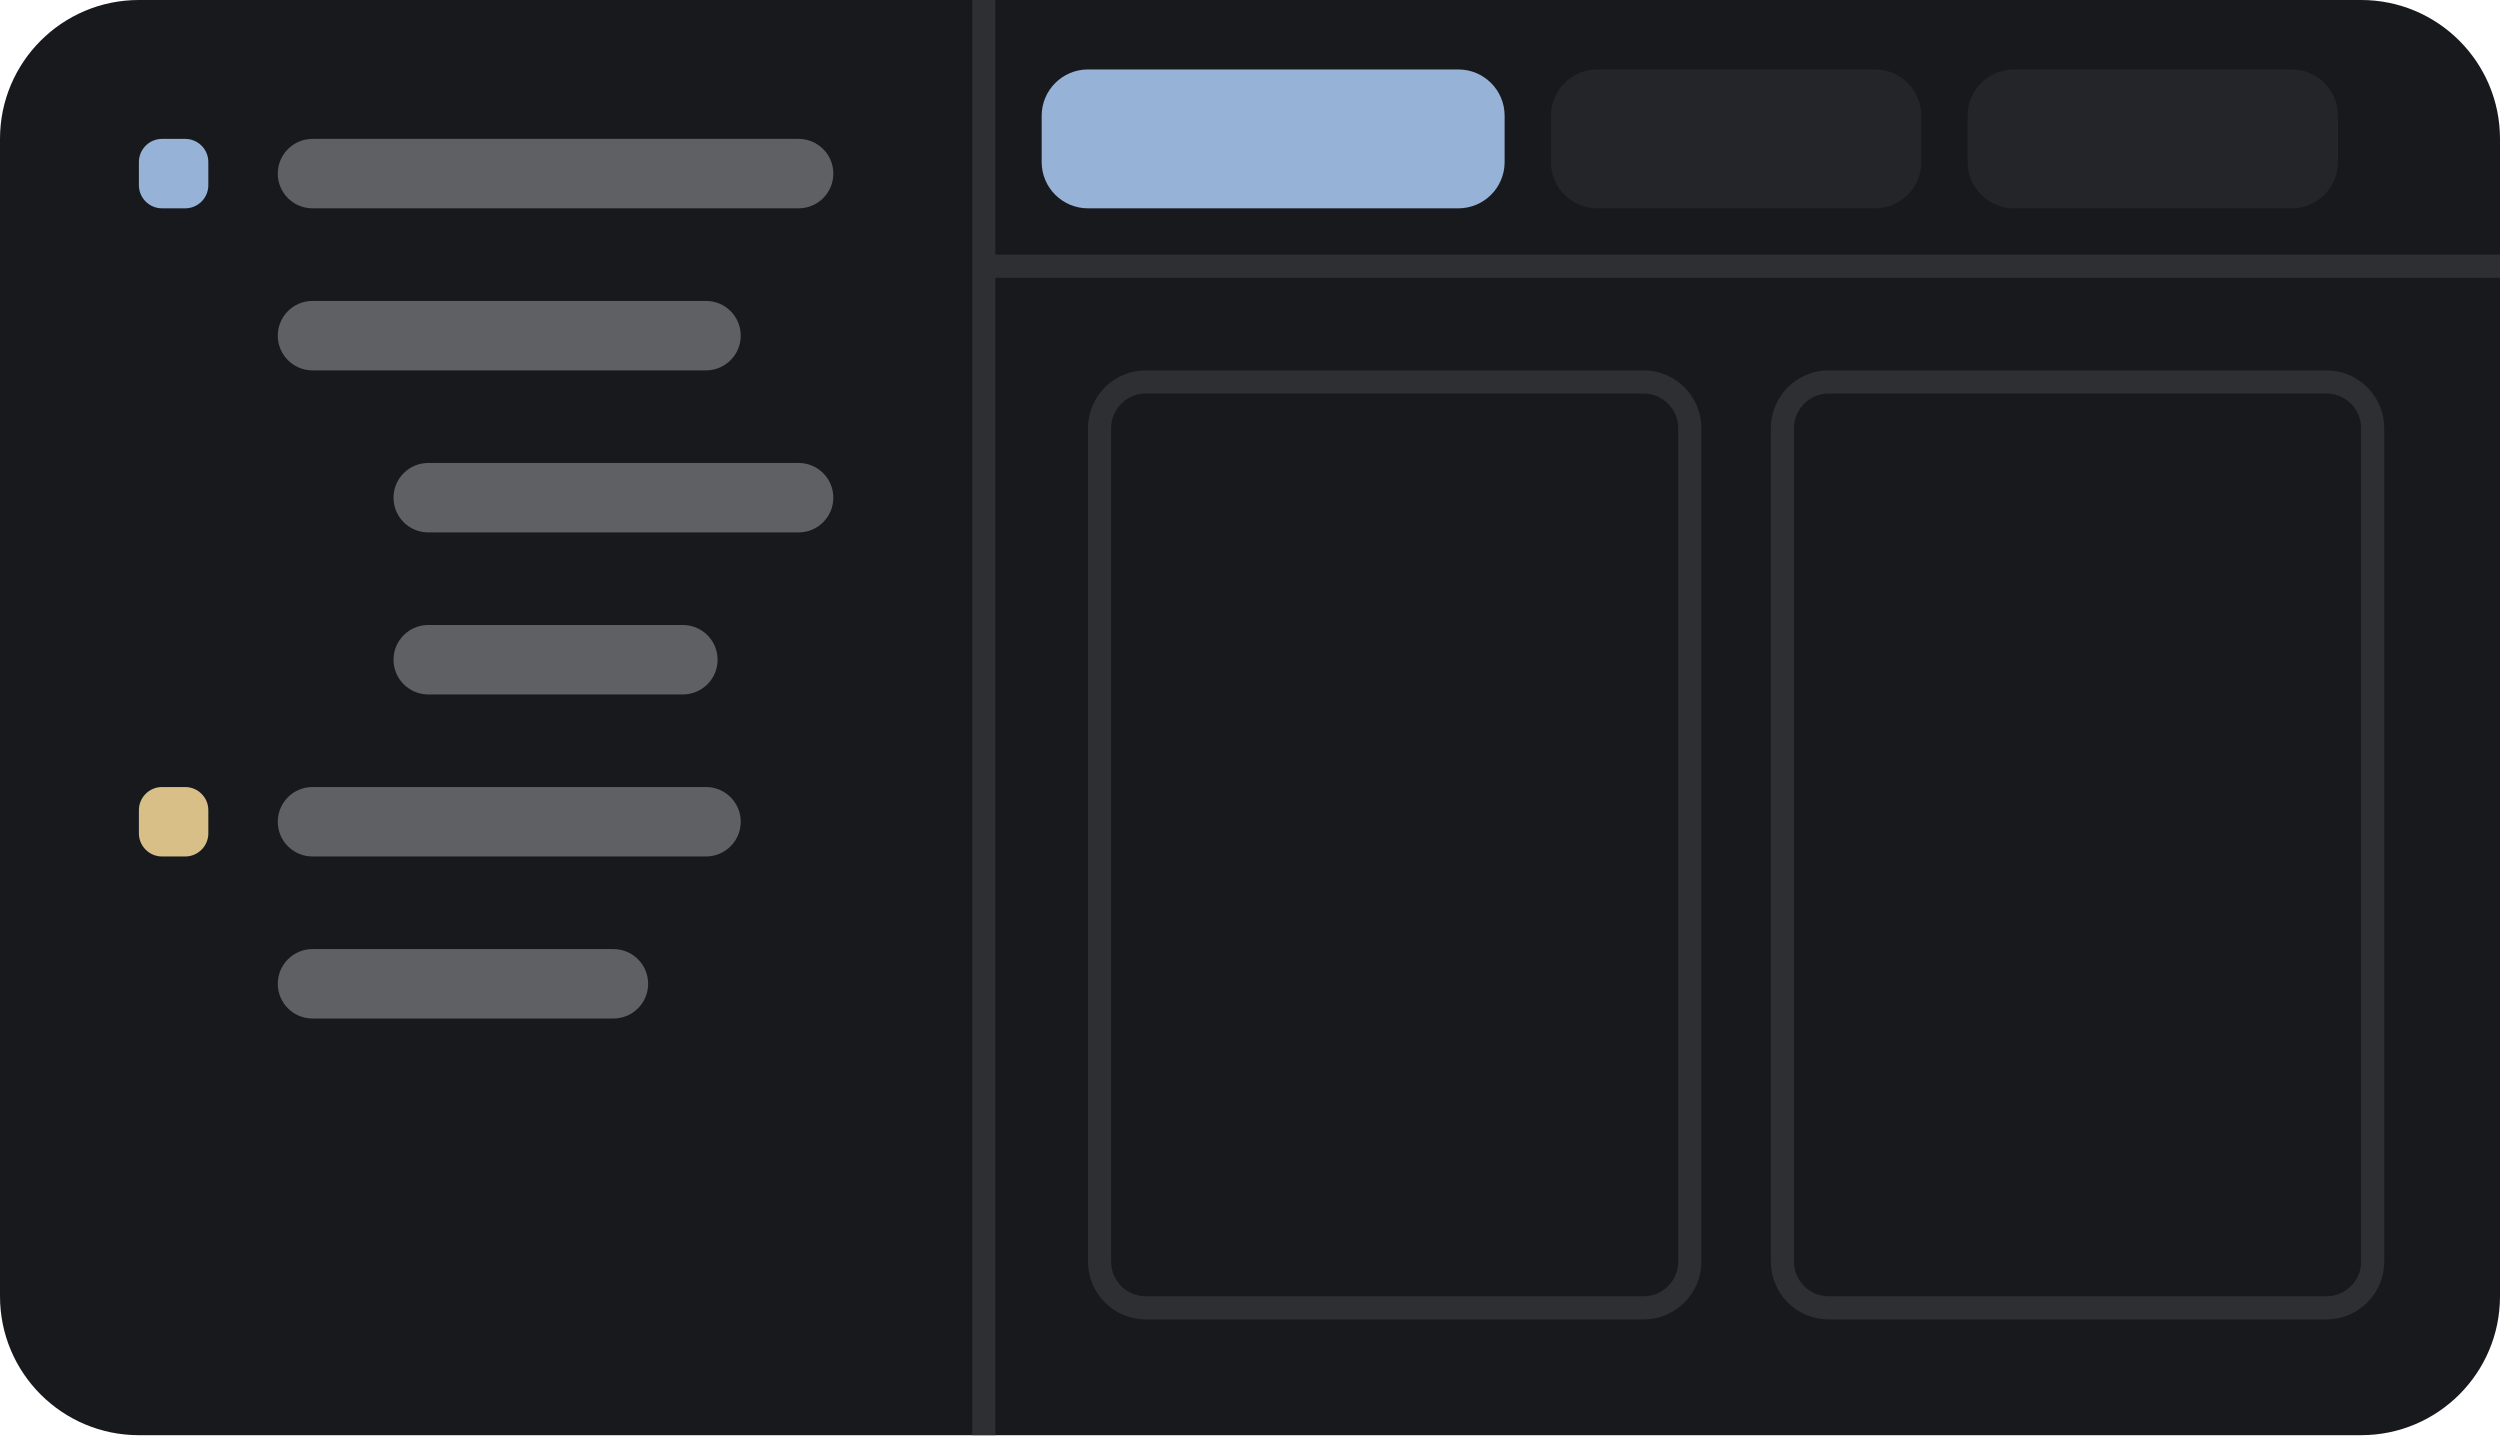
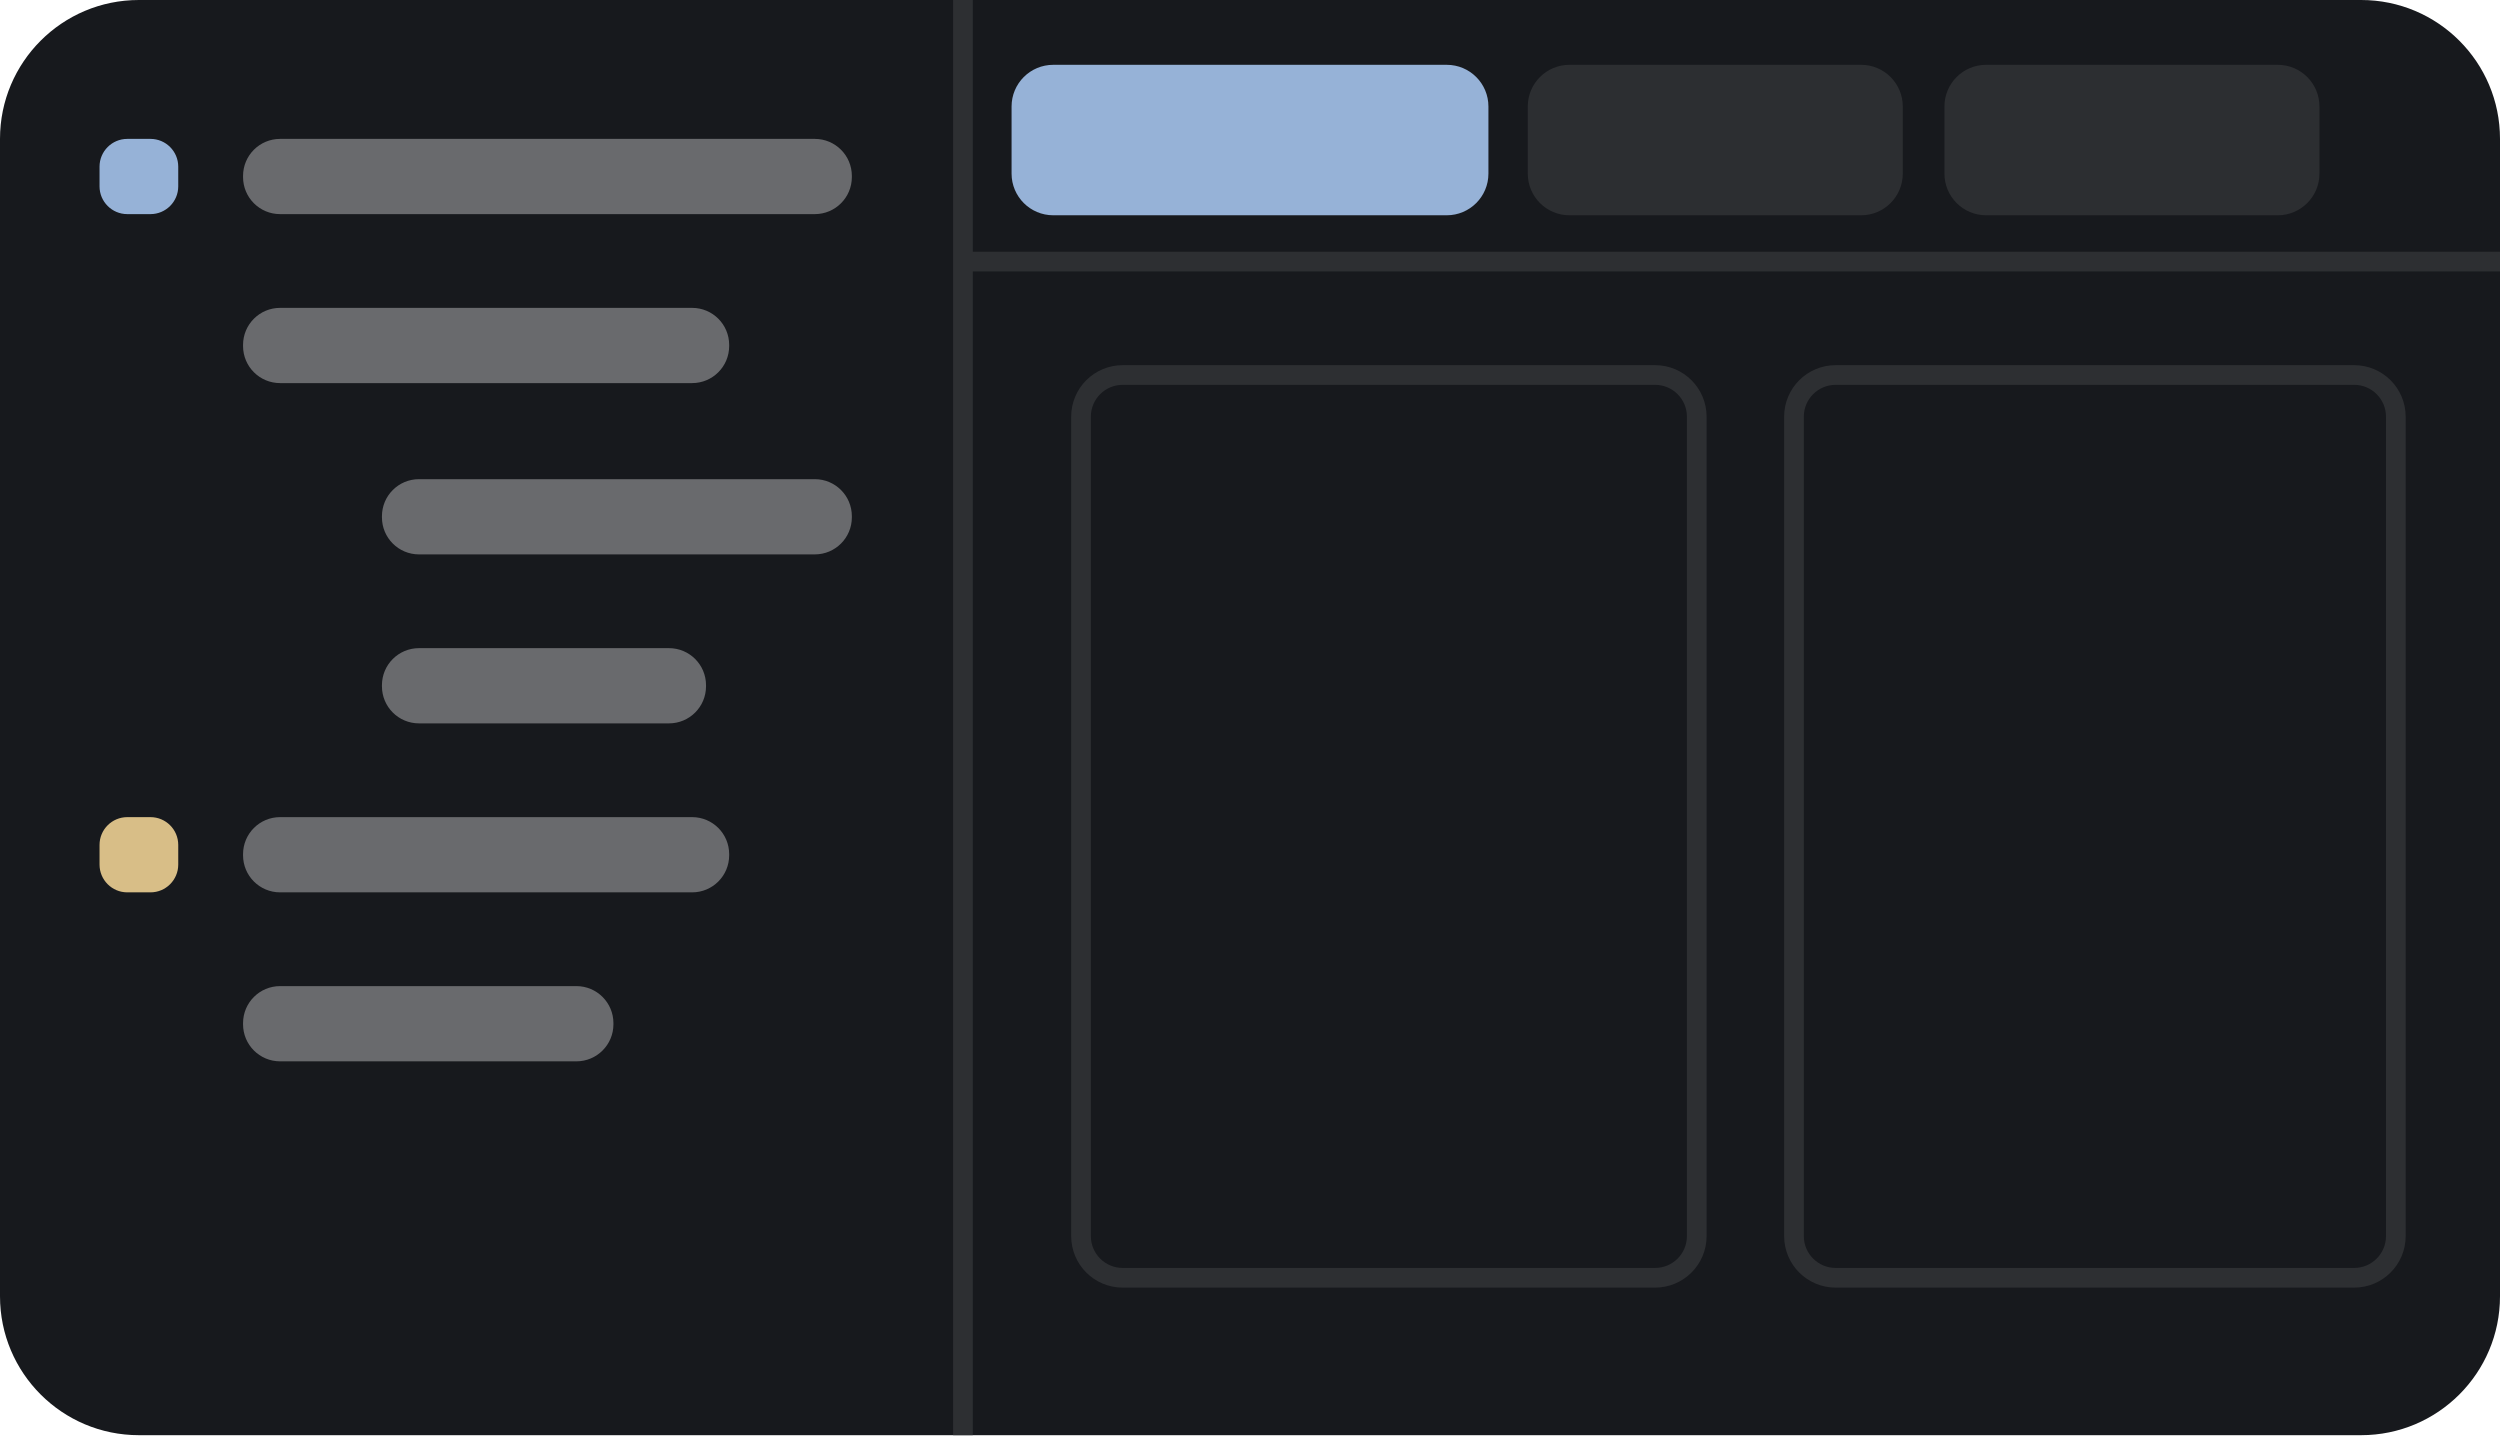
<svg xmlns="http://www.w3.org/2000/svg" viewBox="0 0 108 62">
  <rect width="108" height="62" rx="6" fill="#17191d" />
-   <path d="M42.5 0v62M43 11.5h65" stroke="#2d2f32" />
-   <g fill="#5e6064">
-     <rect x="6" y="6" width="3" height="3" rx="1" fill="#96b2d7" />
-     <rect x="12" y="6" width="24" height="3" rx="1.5" />
-     <rect x="12" y="13" width="20" height="3" rx="1.5" />
-     <rect x="17" y="20" width="19" height="3" rx="1.5" />
-     <rect x="17" y="27" width="14" height="3" rx="1.5" />
-     <rect x="6" y="34" width="3" height="3" rx="1" fill="#d8be87" />
-     <rect x="12" y="34" width="20" height="3" rx="1.5" />
-     <rect x="12" y="41" width="16" height="3" rx="1.5" />
+   <path d="M41.6 0v62M42 11.3h66" stroke="#2d2f32" stroke-width="0.85" />
+   <g fill="#696a6d">
+     <rect x="4.3" y="6" width="3.4" height="3.25" rx="1.2" fill="#96b2d7" />
+     <rect x="10.5" y="6" width="26.3" height="3.25" rx="1.6" />
+     <rect x="10.5" y="13.3" width="21" height="3.25" rx="1.6" />
+     <rect x="16.5" y="20.7" width="20.3" height="3.25" rx="1.6" />
+     <rect x="16.5" y="28" width="14" height="3.25" rx="1.6" />
+     <rect x="4.3" y="35.3" width="3.4" height="3.25" rx="1.2" fill="#d8be87" />
+     <rect x="10.5" y="35.3" width="21" height="3.25" rx="1.6" />
+     <rect x="10.5" y="42.6" width="16" height="3.25" rx="1.6" />
  </g>
-   <rect x="45" y="3" width="20" height="6" rx="2" fill="#96b2d7" />
-   <rect x="67" y="3" width="16" height="6" rx="2" fill="#232529" />
-   <rect x="85" y="3" width="16" height="6" rx="2" fill="#232529" />
-   <rect x="47.5" y="16.5" width="25.5" height="40" rx="2" fill="#17191d" stroke="#2d2f32" />
-   <rect x="77" y="16.5" width="25.5" height="40" rx="2" fill="#17191d" stroke="#2d2f32" />
+   <rect x="43.7" y="2.8" width="20.6" height="6.5" rx="1.8" fill="#96b2d7" />
+   <rect x="66" y="2.8" width="16.2" height="6.5" rx="1.8" fill="#2c2e31" />
+   <rect x="84" y="2.8" width="16.2" height="6.5" rx="1.8" fill="#2c2e31" />
+   <rect x="46.7" y="16.2" width="26.6" height="39" rx="1.8" fill="#17191d" stroke="#2d2f32" stroke-width="0.85" />
+   <rect x="77.5" y="16.2" width="26" height="39" rx="1.8" fill="#17191d" stroke="#2d2f32" stroke-width="0.85" />
</svg>
